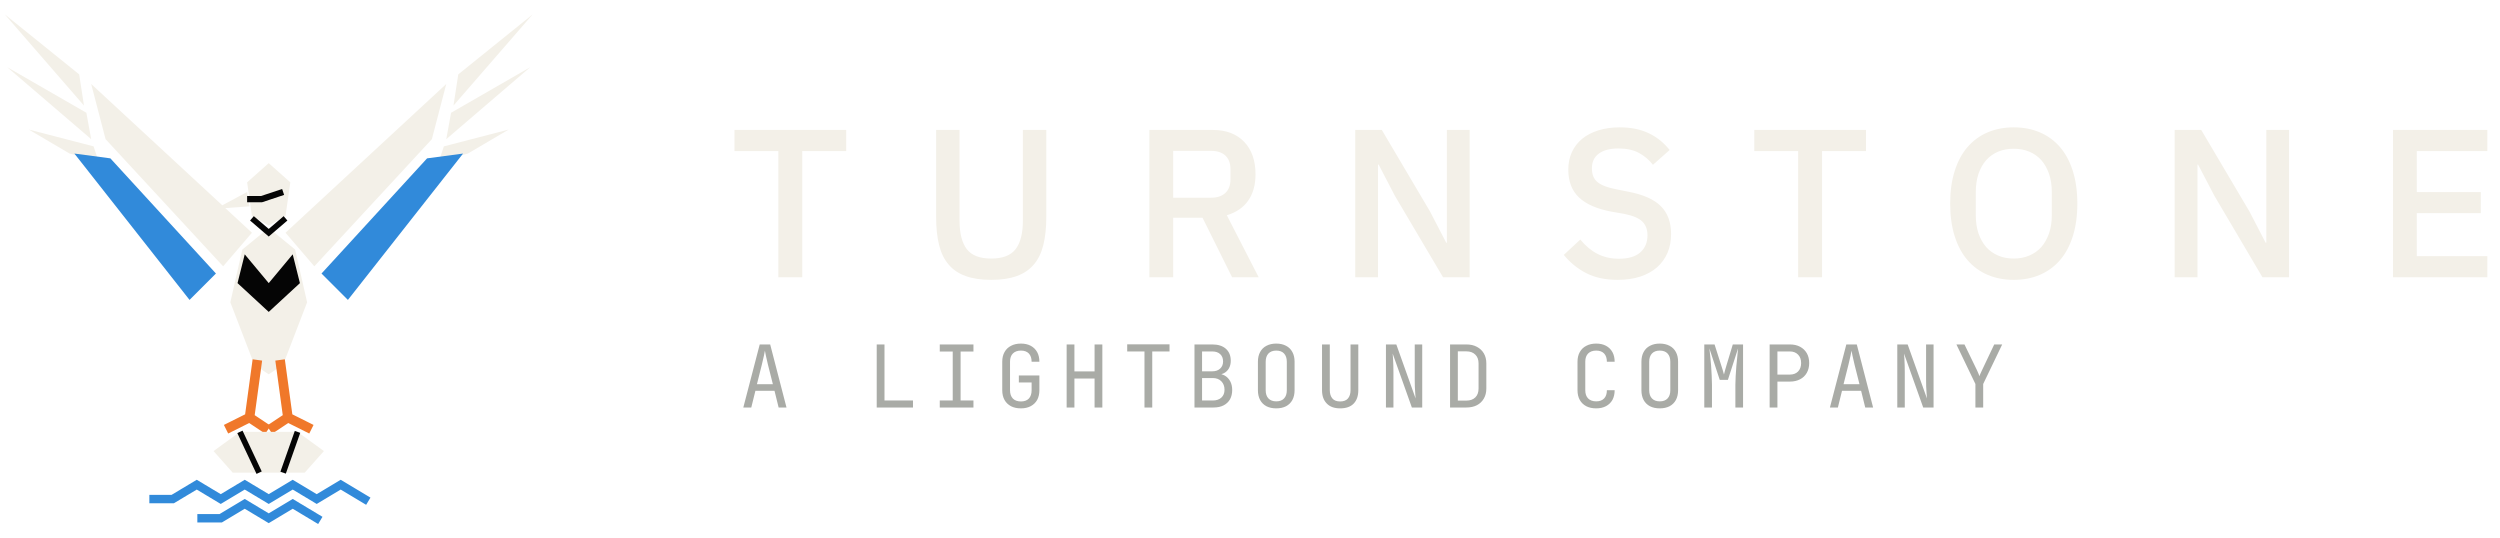
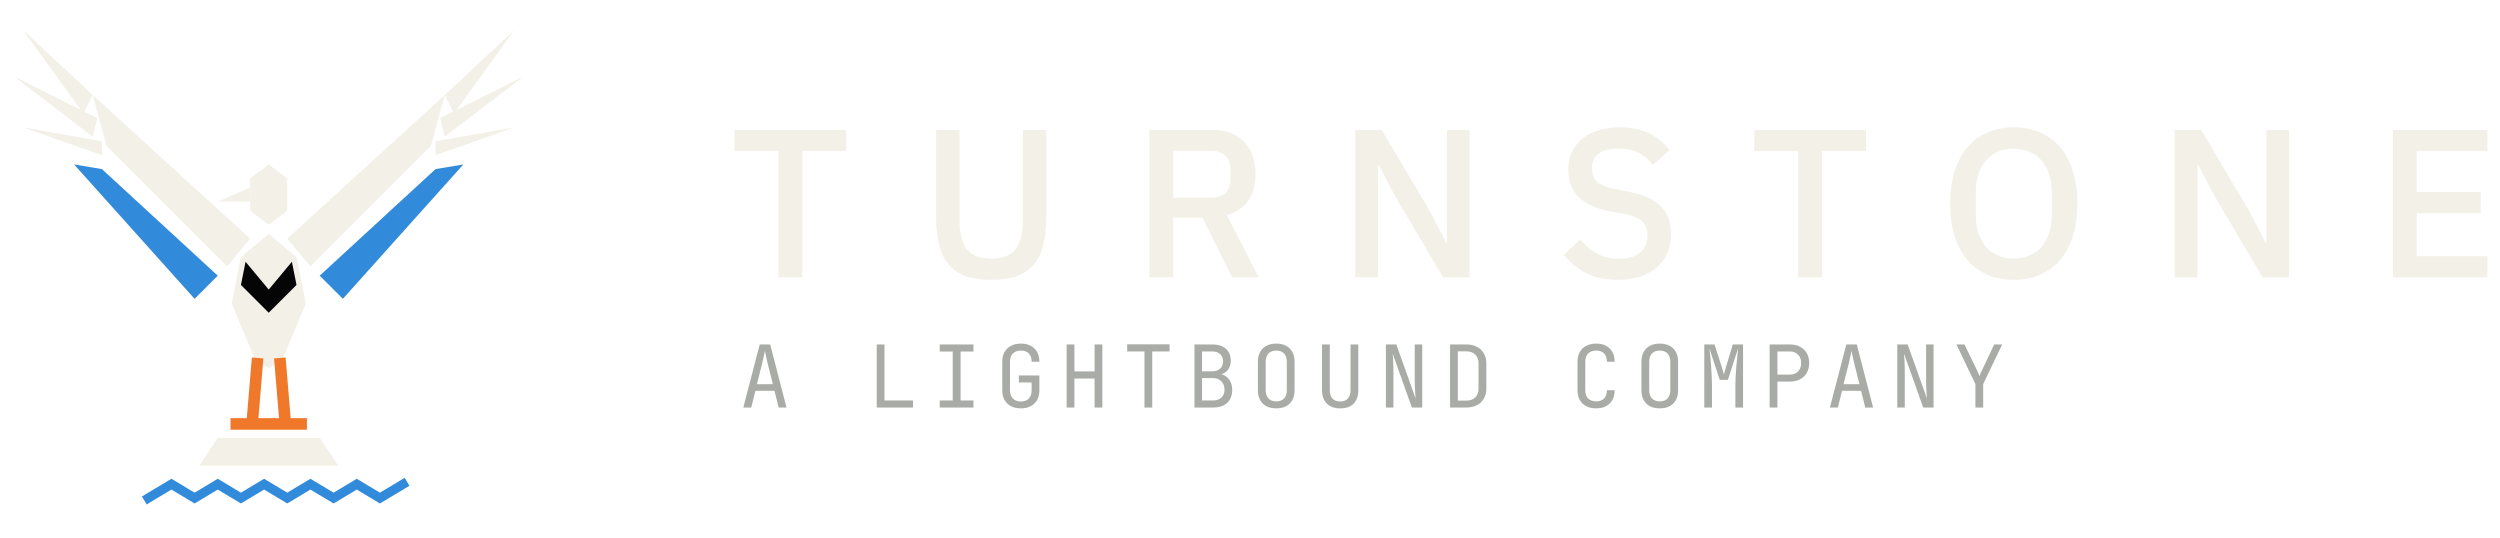
<svg xmlns="http://www.w3.org/2000/svg" viewBox="0 0 260.49 56" width="260.49" height="56" role="img" aria-label="Turnstone, a Lightbound company">
-   <svg x="0" y="0" width="56" height="56" viewBox="8 4 224 220">
-     <g>
-       <path d="M127 99 L194 37 L188 60 L139 113 Z M113 99 L46 37 L52 60 L101 113 Z M199 33 L230 8 L197 46 Z M41 33 L10 8 L43 46 Z M196 49 L229 30 L194 60 Z M44 49 L11 30 L46 60 Z M193 63 L220 56 L203 66 L191 69 Z M47 63 L20 56 L37 66 L49 69 Z M120 97 L131 106 L136 128 L126 154 L120 158 L114 154 L104 128 L109 106 Z M120 70 L129 78 L127 92 L120 96 L113 92 L111 78 Z M111 82 L98 89 L112 88 Z" fill="#f3f0e8" />
-       <path d="M142 116 L186 68 L201 66 L153 127 Z M98 116 L54 68 L39 66 L87 127 Z" fill="#318ada" />
-       <path d="M110 108 L120 120 L130 108 L133 120 L120 132 L107 120 Z" fill="#050505" />
-       <path d="M126 82 L117 85 L111 85" fill="none" stroke="#050505" stroke-width="2.6" stroke-linejoin="miter" />
-       <path d="M113 93 L120 99 L127 93" fill="none" stroke="#050505" stroke-width="2.4" />
-       <path d="M115 154 L112 176 M104 180 L112 176 L118 180" fill="none" stroke="#f0782a" stroke-width="4" stroke-linecap="square" />
-       <path d="M125 154 L128 176 M136 180 L128 176 L122 180" fill="none" stroke="#f0782a" stroke-width="4" stroke-linecap="square" />
-       <path d="M97 190 L108 182 L132 182 L143 190 L135 199 L105 199 Z" fill="#f3f0e8" />
-       <path d="M108 182 L116 199 M132 182 L126 199" stroke="#050505" stroke-width="2.4" />
-       <path d="M72 210 L80 210 L90 204 L100 210 L110 204 L120 210 L130 204 L140 210 L150 204 L160 210" fill="none" stroke="#318ada" stroke-width="3.5" stroke-linejoin="miter" stroke-linecap="square" />
-       <path d="M92 218 L100 218 L110 212 L120 218 L130 212 L140 218" fill="none" stroke="#318ada" stroke-width="3.5" stroke-linejoin="miter" stroke-linecap="square" />
-     </g>
+   <svg x="0" y="0" width="56" height="56" viewBox="4 2 232 222">
+     <polygon points="128 100 196 38 190 60 138 112" fill="#f3f0e8" />
+     <polygon points="112 100 44 38 50 60 102 112" fill="#f3f0e8" />
+     <polygon points="142 116 192 70 204 68 152 126" fill="#318ada" />
+     <polygon points="98 116 48 70 36 68 88 126" fill="#318ada" />
+     <polygon points="196 38 226 10 200 46" fill="#f3f0e8" />
+     <polygon points="44 38 14 10 40 46" fill="#f3f0e8" />
+     <polygon points="194 48 230 30 196 56" fill="#f3f0e8" />
+     <polygon points="46 48 10 30 44 56" fill="#f3f0e8" />
+     <polygon points="192 58 226 52 192 64" fill="#f3f0e8" />
+     <polygon points="48 58 14 52 48 64" fill="#f3f0e8" />
+     <polygon points="120 98 132 108 136 128 126 152 120 156 114 152 104 128 108 108" fill="#f3f0e8" />
+     <polygon points="120 68 128 74 128 88 120 94 112 88 112 74" fill="#f3f0e8" />
+     <polygon points="112 78 98 84 112 84" fill="#f3f0e8" />
+     <polygon points="110 110 120 122 130 110 132 120 120 132 108 120" fill="#050505" />
+     <path d="M115 154 113 178M125 154 127 178M106 180H118M122 180H134" fill="none" stroke="#f0782a" stroke-width="5" stroke-linecap="square" />
+     <polygon points="98 186 142 186 150 198 90 198" fill="#f3f0e8" />
+     <path d="M68 212L78 206L88 212L98 206L108 212L118 206L128 212L138 206L148 212L158 206L168 212L178 206" fill="none" stroke="#318ada" stroke-width="4" stroke-linecap="square" />
  </svg>
  <path d="M83.59 15.74V28.89H81.1V15.74H76.53V13.54H88.17V15.74ZM99.98 13.54V23Q99.98 24.96 100.73 25.95Q101.48 26.94 103.28 26.94Q105.08 26.94 105.83 25.95Q106.58 24.96 106.58 23V13.54H109.02V22.6Q109.02 24.3 108.71 25.53Q108.41 26.76 107.72 27.56Q107.04 28.37 105.95 28.76Q104.86 29.16 103.28 29.16Q101.7 29.16 100.61 28.76Q99.52 28.37 98.84 27.56Q98.15 26.76 97.85 25.53Q97.54 24.3 97.54 22.6V13.54ZM122.24 28.89H119.76V13.54H126.38Q128.45 13.54 129.64 14.78Q130.82 16.02 130.82 18.16Q130.82 19.81 130.06 20.9Q129.31 21.98 127.83 22.43L131.15 28.89H128.38L125.3 22.69H122.24ZM126.2 20.6Q127.15 20.6 127.68 20.1Q128.21 19.61 128.21 18.69V17.63Q128.21 16.71 127.68 16.21Q127.15 15.72 126.2 15.72H122.24V20.6ZM145.34 20.4 143.65 17.15H143.58V28.89H141.21V13.54H143.98L149 22.03L150.69 25.29H150.76V13.54H153.13V28.89H150.36ZM168.55 29.16Q166.62 29.16 165.26 28.45Q163.91 27.75 162.94 26.56L164.66 24.96Q165.47 25.95 166.45 26.45Q167.43 26.96 168.69 26.96Q170.16 26.96 170.91 26.3Q171.66 25.64 171.66 24.52Q171.66 23.61 171.13 23.09Q170.6 22.56 169.26 22.29L167.89 22.05Q165.65 21.63 164.53 20.58Q163.41 19.52 163.41 17.67Q163.41 16.66 163.79 15.84Q164.18 15.01 164.87 14.45Q165.56 13.89 166.55 13.58Q167.54 13.27 168.77 13.27Q170.51 13.27 171.79 13.88Q173.06 14.48 173.97 15.63L172.23 17.17Q171.63 16.4 170.78 15.94Q169.92 15.47 168.64 15.47Q167.32 15.47 166.6 16Q165.87 16.53 165.87 17.54Q165.87 18.51 166.46 18.98Q167.06 19.46 168.31 19.7L169.68 19.98Q171.99 20.42 173.05 21.48Q174.12 22.54 174.12 24.38Q174.12 25.46 173.75 26.34Q173.37 27.22 172.66 27.85Q171.94 28.48 170.91 28.82Q169.87 29.16 168.55 29.16ZM189.85 15.74V28.89H187.36V15.74H182.79V13.54H194.43V15.74ZM209.83 29.16Q208.33 29.16 207.11 28.64Q205.89 28.12 205.02 27.12Q204.15 26.12 203.68 24.64Q203.2 23.15 203.2 21.21Q203.2 19.28 203.68 17.79Q204.15 16.31 205.02 15.31Q205.89 14.31 207.11 13.79Q208.33 13.27 209.83 13.27Q211.32 13.27 212.54 13.79Q213.76 14.31 214.63 15.31Q215.5 16.31 215.97 17.79Q216.45 19.28 216.45 21.21Q216.45 23.15 215.97 24.64Q215.5 26.12 214.63 27.12Q213.76 28.12 212.54 28.64Q211.32 29.16 209.83 29.16ZM209.83 26.94Q210.71 26.94 211.44 26.63Q212.18 26.32 212.7 25.74Q213.21 25.15 213.5 24.32Q213.79 23.48 213.79 22.43V20.01Q213.79 18.95 213.5 18.11Q213.21 17.28 212.7 16.69Q212.18 16.11 211.44 15.8Q210.71 15.5 209.83 15.5Q208.92 15.5 208.2 15.8Q207.47 16.11 206.95 16.69Q206.44 17.28 206.15 18.11Q205.87 18.95 205.87 20.01V22.43Q205.87 23.48 206.15 24.32Q206.44 25.15 206.95 25.74Q207.47 26.32 208.2 26.63Q208.92 26.94 209.83 26.94ZM230.73 20.4 229.03 17.15H228.97V28.89H226.59V13.54H229.36L234.38 22.03L236.07 25.29H236.14V13.54H238.51V28.89H235.74ZM249.34 28.89V13.54H259.17V15.74H251.82V20.01H258.49V22.21H251.82V26.69H259.17V28.89Z" fill="#f3f0e8" />
  <path d="M77.45 42.46 79.16 35.89H80.25L81.95 42.46H81.13L80.7 40.72H78.71L78.28 42.46ZM78.87 40.03H80.53L80.02 38.01Q79.88 37.43 79.8 37.05Q79.72 36.66 79.7 36.54Q79.68 36.66 79.6 37.05Q79.52 37.43 79.38 38ZM91.35 42.46V35.89H92.16V41.73H95.13V42.46ZM97.92 42.46V41.73H99.27V36.63H97.92V35.89H101.43V36.63H100.09V41.73H101.43V42.46ZM106.38 42.55Q105.78 42.55 105.35 42.33Q104.91 42.1 104.67 41.68Q104.43 41.25 104.43 40.66V37.69Q104.43 37.1 104.67 36.68Q104.91 36.25 105.35 36.03Q105.78 35.8 106.38 35.8Q106.97 35.8 107.4 36.03Q107.83 36.26 108.07 36.69Q108.3 37.11 108.3 37.69H107.49Q107.49 37.14 107.2 36.83Q106.91 36.53 106.38 36.53Q105.84 36.53 105.54 36.83Q105.24 37.13 105.24 37.68V40.66Q105.24 41.22 105.54 41.53Q105.84 41.83 106.38 41.83Q106.91 41.83 107.2 41.53Q107.49 41.22 107.49 40.66V39.85H106.16V39.12H108.3V40.66Q108.3 41.24 108.07 41.67Q107.83 42.09 107.4 42.32Q106.97 42.55 106.38 42.55ZM111.14 42.46V35.89H111.95V38.7H114.05V35.89H114.86V42.46H114.05V39.44H111.95V42.46ZM119.25 42.46V36.62H117.45V35.88H121.86V36.62H120.06V42.46ZM124.46 42.46V35.89H126.32Q127.22 35.89 127.73 36.34Q128.24 36.79 128.24 37.59Q128.24 38.04 128.05 38.38Q127.86 38.71 127.52 38.89Q127.39 38.95 127.26 38.99Q127.43 39.04 127.59 39.12Q127.97 39.33 128.18 39.72Q128.39 40.11 128.39 40.64Q128.39 41.19 128.16 41.61Q127.92 42.02 127.49 42.24Q127.06 42.46 126.45 42.46ZM125.25 41.73H126.36Q126.93 41.73 127.26 41.43Q127.59 41.13 127.59 40.61Q127.59 40.07 127.26 39.73Q126.93 39.39 126.36 39.39H125.25ZM125.25 38.69H126.31Q126.83 38.69 127.13 38.41Q127.44 38.13 127.44 37.66Q127.44 37.18 127.14 36.9Q126.84 36.62 126.32 36.62H125.25ZM132.98 42.55Q132.39 42.55 131.96 42.33Q131.53 42.1 131.3 41.68Q131.07 41.25 131.07 40.66V37.69Q131.07 37.1 131.3 36.68Q131.53 36.25 131.96 36.03Q132.39 35.8 132.98 35.8Q133.57 35.8 134 36.03Q134.43 36.25 134.66 36.68Q134.89 37.1 134.89 37.68V40.66Q134.89 41.25 134.66 41.68Q134.43 42.1 134 42.33Q133.57 42.55 132.98 42.55ZM132.98 41.82Q133.51 41.82 133.79 41.52Q134.08 41.22 134.08 40.66V37.69Q134.08 37.14 133.79 36.83Q133.51 36.53 132.98 36.53Q132.46 36.53 132.17 36.83Q131.88 37.14 131.88 37.69V40.66Q131.88 41.22 132.17 41.52Q132.46 41.82 132.98 41.82ZM139.64 42.55Q138.72 42.55 138.24 42.04Q137.75 41.54 137.75 40.66V35.89H138.56V40.66Q138.56 41.2 138.83 41.52Q139.09 41.83 139.64 41.83Q140.18 41.83 140.45 41.52Q140.72 41.2 140.72 40.66V35.89H141.53V40.66Q141.53 41.55 141.05 42.05Q140.57 42.55 139.64 42.55ZM144.41 42.46V35.89H145.49L147.5 41.52Q147.48 41.29 147.46 40.96Q147.43 40.64 147.42 40.27Q147.41 39.91 147.41 39.58V35.89H148.19V42.46H147.11L145.11 36.84Q145.13 37.05 145.15 37.38Q145.17 37.71 145.18 38.08Q145.19 38.44 145.19 38.77V42.46ZM151.09 42.46V35.89H152.79Q153.43 35.89 153.89 36.14Q154.35 36.38 154.61 36.82Q154.87 37.26 154.87 37.86V40.48Q154.87 41.09 154.61 41.53Q154.35 41.98 153.89 42.22Q153.43 42.46 152.79 42.46ZM151.9 41.74H152.79Q153.38 41.74 153.72 41.41Q154.06 41.08 154.06 40.48V37.86Q154.06 37.28 153.72 36.95Q153.38 36.61 152.79 36.61H151.9ZM166.32 42.55Q165.72 42.55 165.29 42.33Q164.85 42.1 164.61 41.68Q164.37 41.25 164.37 40.66V37.69Q164.37 37.1 164.61 36.68Q164.85 36.25 165.29 36.03Q165.72 35.8 166.32 35.8Q166.91 35.8 167.34 36.03Q167.77 36.26 168.01 36.69Q168.24 37.11 168.24 37.69H167.43Q167.43 37.14 167.14 36.83Q166.85 36.53 166.32 36.53Q165.78 36.53 165.48 36.83Q165.18 37.13 165.18 37.68V40.66Q165.18 41.22 165.48 41.52Q165.78 41.82 166.32 41.82Q166.85 41.82 167.14 41.52Q167.43 41.22 167.43 40.66H168.24Q168.24 41.24 168.01 41.67Q167.77 42.09 167.34 42.32Q166.91 42.55 166.32 42.55ZM172.94 42.55Q172.35 42.55 171.92 42.33Q171.49 42.1 171.26 41.68Q171.03 41.25 171.03 40.66V37.69Q171.03 37.1 171.26 36.68Q171.49 36.25 171.92 36.03Q172.35 35.8 172.94 35.8Q173.53 35.8 173.96 36.03Q174.39 36.25 174.62 36.68Q174.85 37.1 174.85 37.68V40.66Q174.85 41.25 174.62 41.68Q174.39 42.1 173.96 42.33Q173.53 42.55 172.94 42.55ZM172.94 41.82Q173.47 41.82 173.75 41.52Q174.04 41.22 174.04 40.66V37.69Q174.04 37.14 173.75 36.83Q173.47 36.53 172.94 36.53Q172.42 36.53 172.13 36.83Q171.84 37.14 171.84 37.69V40.66Q171.84 41.22 172.13 41.52Q172.42 41.82 172.94 41.82ZM177.58 42.46V35.89H178.65L179.33 38.02Q179.43 38.3 179.51 38.59Q179.59 38.87 179.63 39.02Q179.67 38.87 179.74 38.59Q179.82 38.3 179.91 38.01L180.55 35.89H181.62V42.46H180.82V40.08Q180.82 39.68 180.85 39.18Q180.88 38.67 180.92 38.15Q180.97 37.62 181.02 37.14Q181.07 36.66 181.1 36.3L180.04 39.58H179.19L178.11 36.3Q178.16 36.65 178.2 37.11Q178.25 37.58 178.29 38.09Q178.32 38.61 178.35 39.12Q178.38 39.64 178.38 40.08V42.46ZM184.39 42.46V35.89H186.5Q187.11 35.89 187.56 36.13Q188.01 36.37 188.26 36.8Q188.51 37.23 188.51 37.83Q188.51 38.41 188.26 38.85Q188.01 39.29 187.56 39.52Q187.11 39.76 186.5 39.76H185.2V42.46ZM185.2 39.03H186.5Q187.03 39.03 187.35 38.71Q187.67 38.38 187.67 37.83Q187.67 37.27 187.35 36.95Q187.03 36.62 186.5 36.62H185.2ZM190.67 42.46 192.38 35.89H193.47L195.17 42.46H194.35L193.92 40.72H191.93L191.5 42.46ZM192.09 40.03H193.75L193.24 38.01Q193.1 37.43 193.02 37.05Q192.94 36.66 192.92 36.54Q192.9 36.66 192.82 37.05Q192.74 37.43 192.6 38ZM197.69 42.46V35.89H198.77L200.78 41.52Q200.76 41.29 200.74 40.96Q200.71 40.64 200.7 40.27Q200.69 39.91 200.69 39.58V35.89H201.47V42.46H200.39L198.39 36.84Q198.41 37.05 198.43 37.38Q198.45 37.71 198.46 38.08Q198.47 38.44 198.47 38.77V42.46ZM205.83 42.46V40.01L203.85 35.89H204.69L206 38.59Q206.1 38.82 206.17 38.98Q206.23 39.13 206.25 39.2Q206.27 39.13 206.33 38.98Q206.4 38.82 206.51 38.59L207.79 35.89H208.62L206.64 40.01V42.46Z" fill="#a9aba6" />
</svg>
